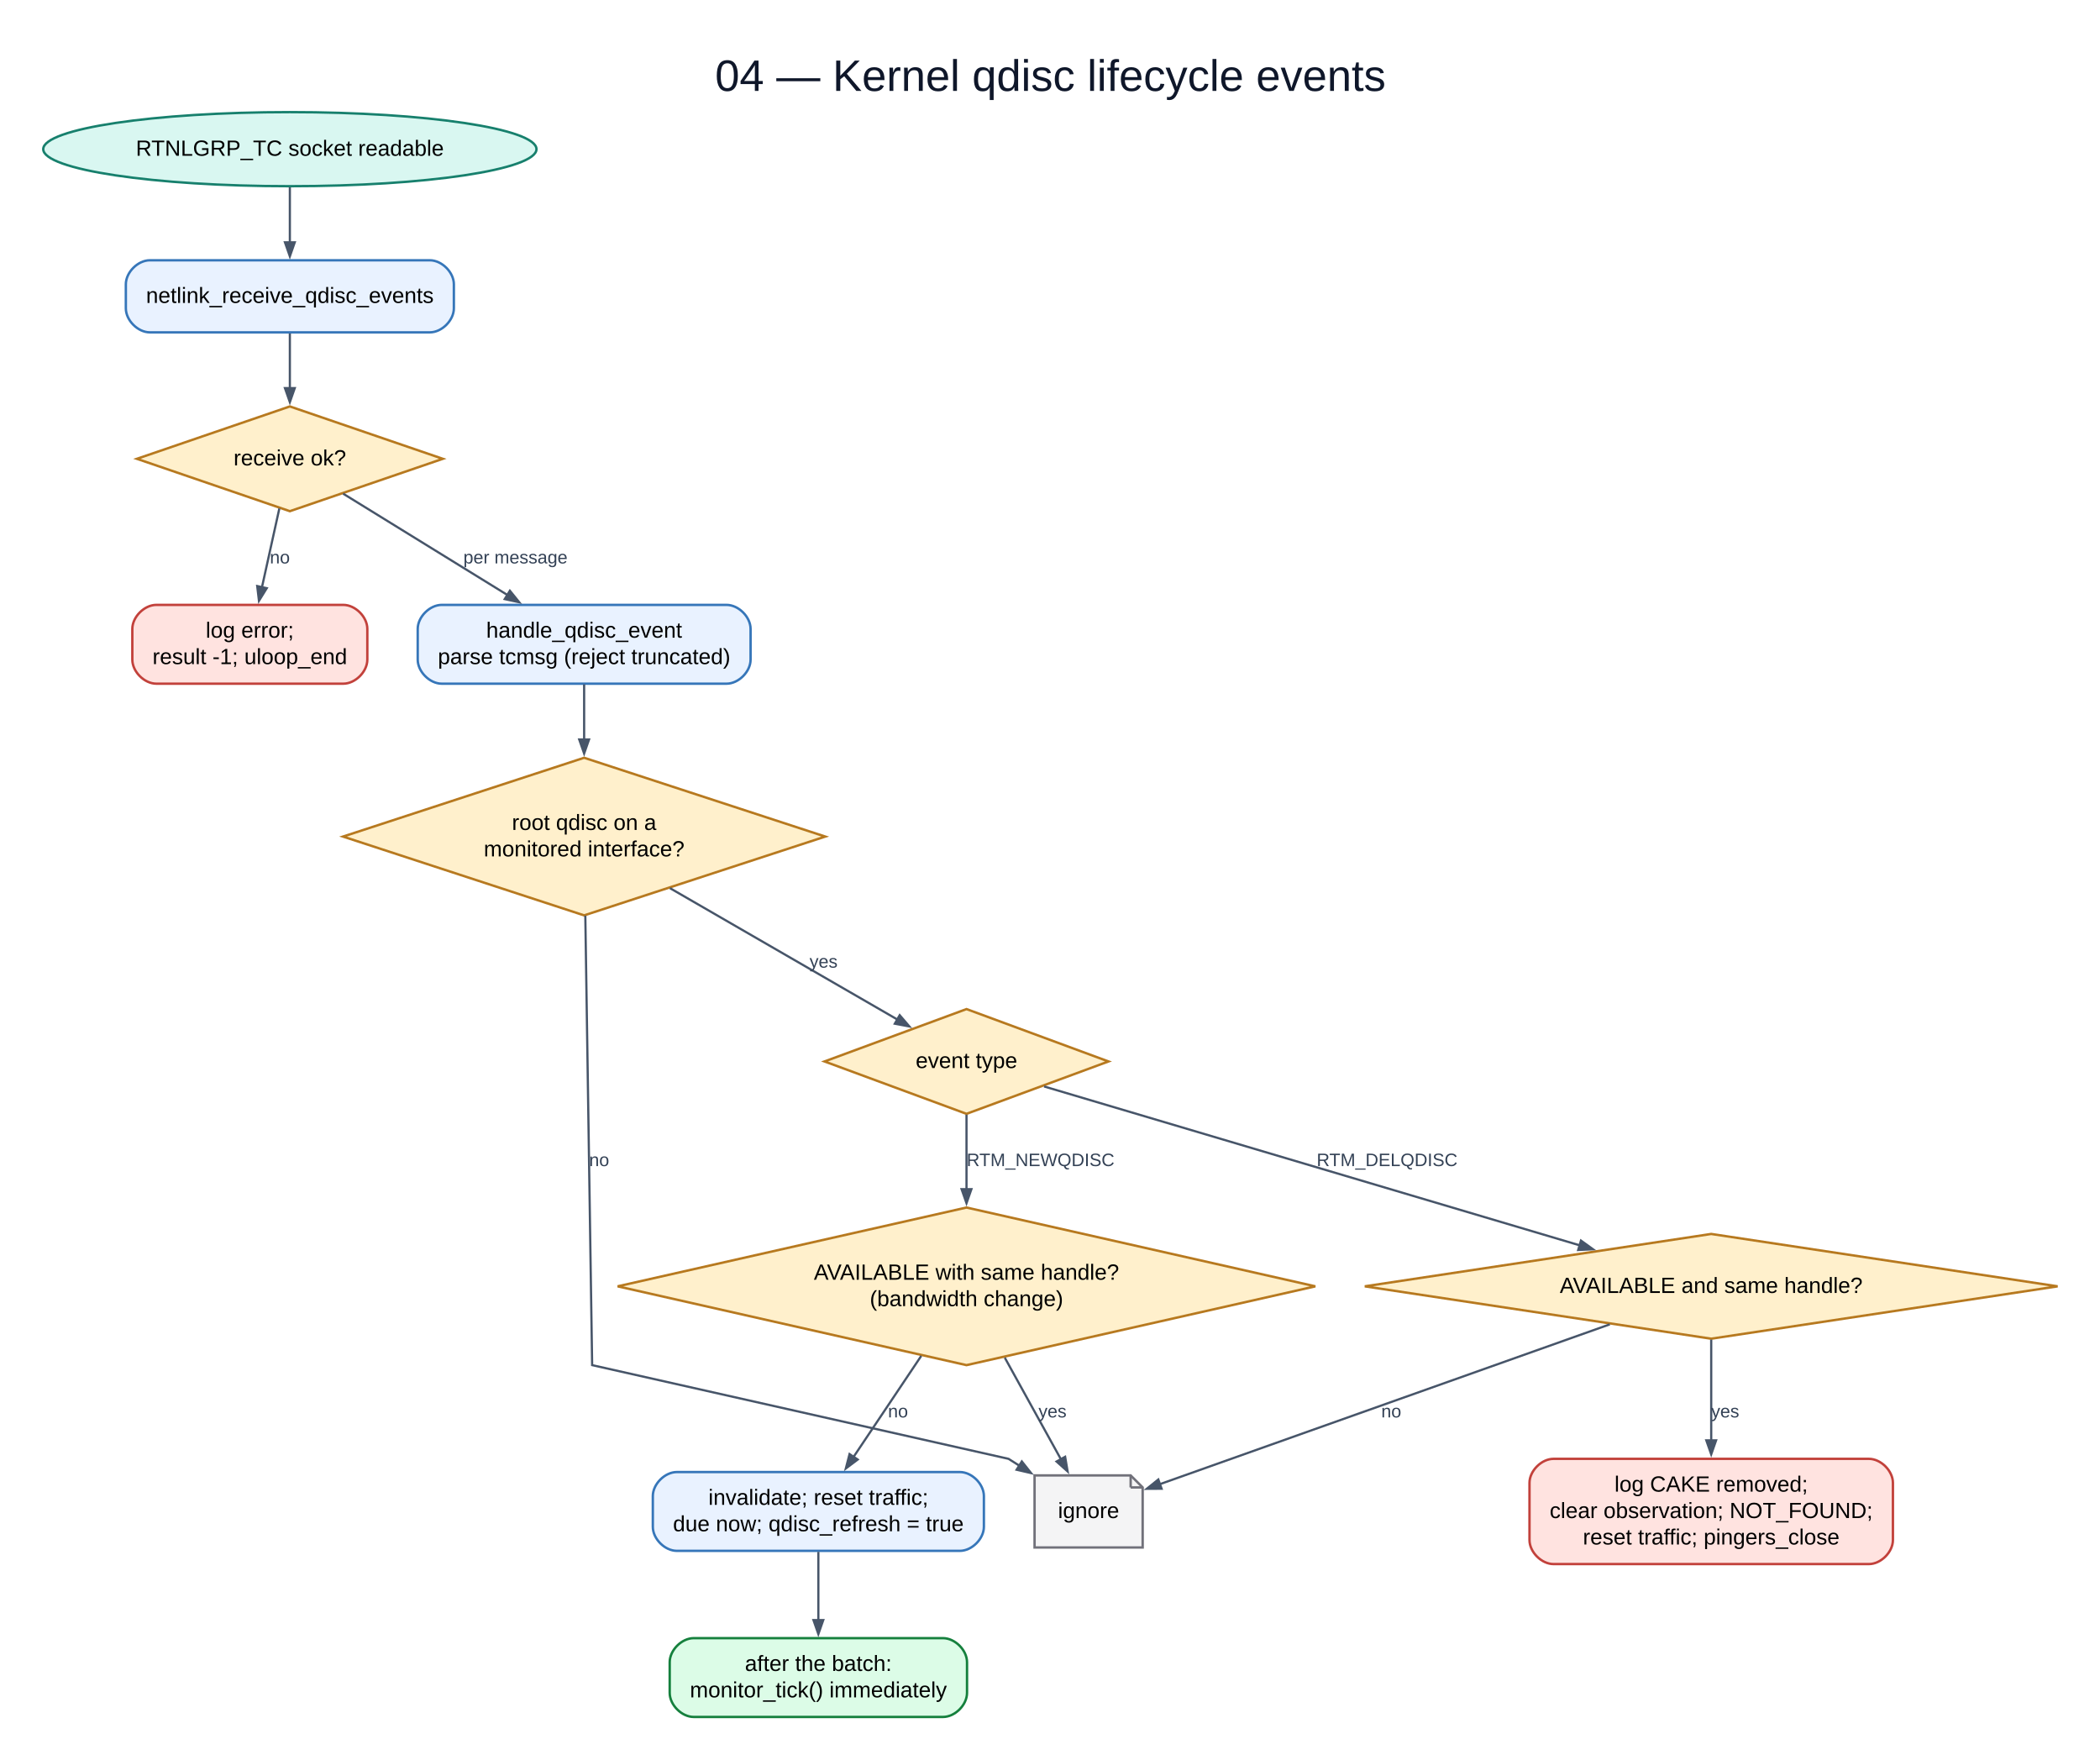
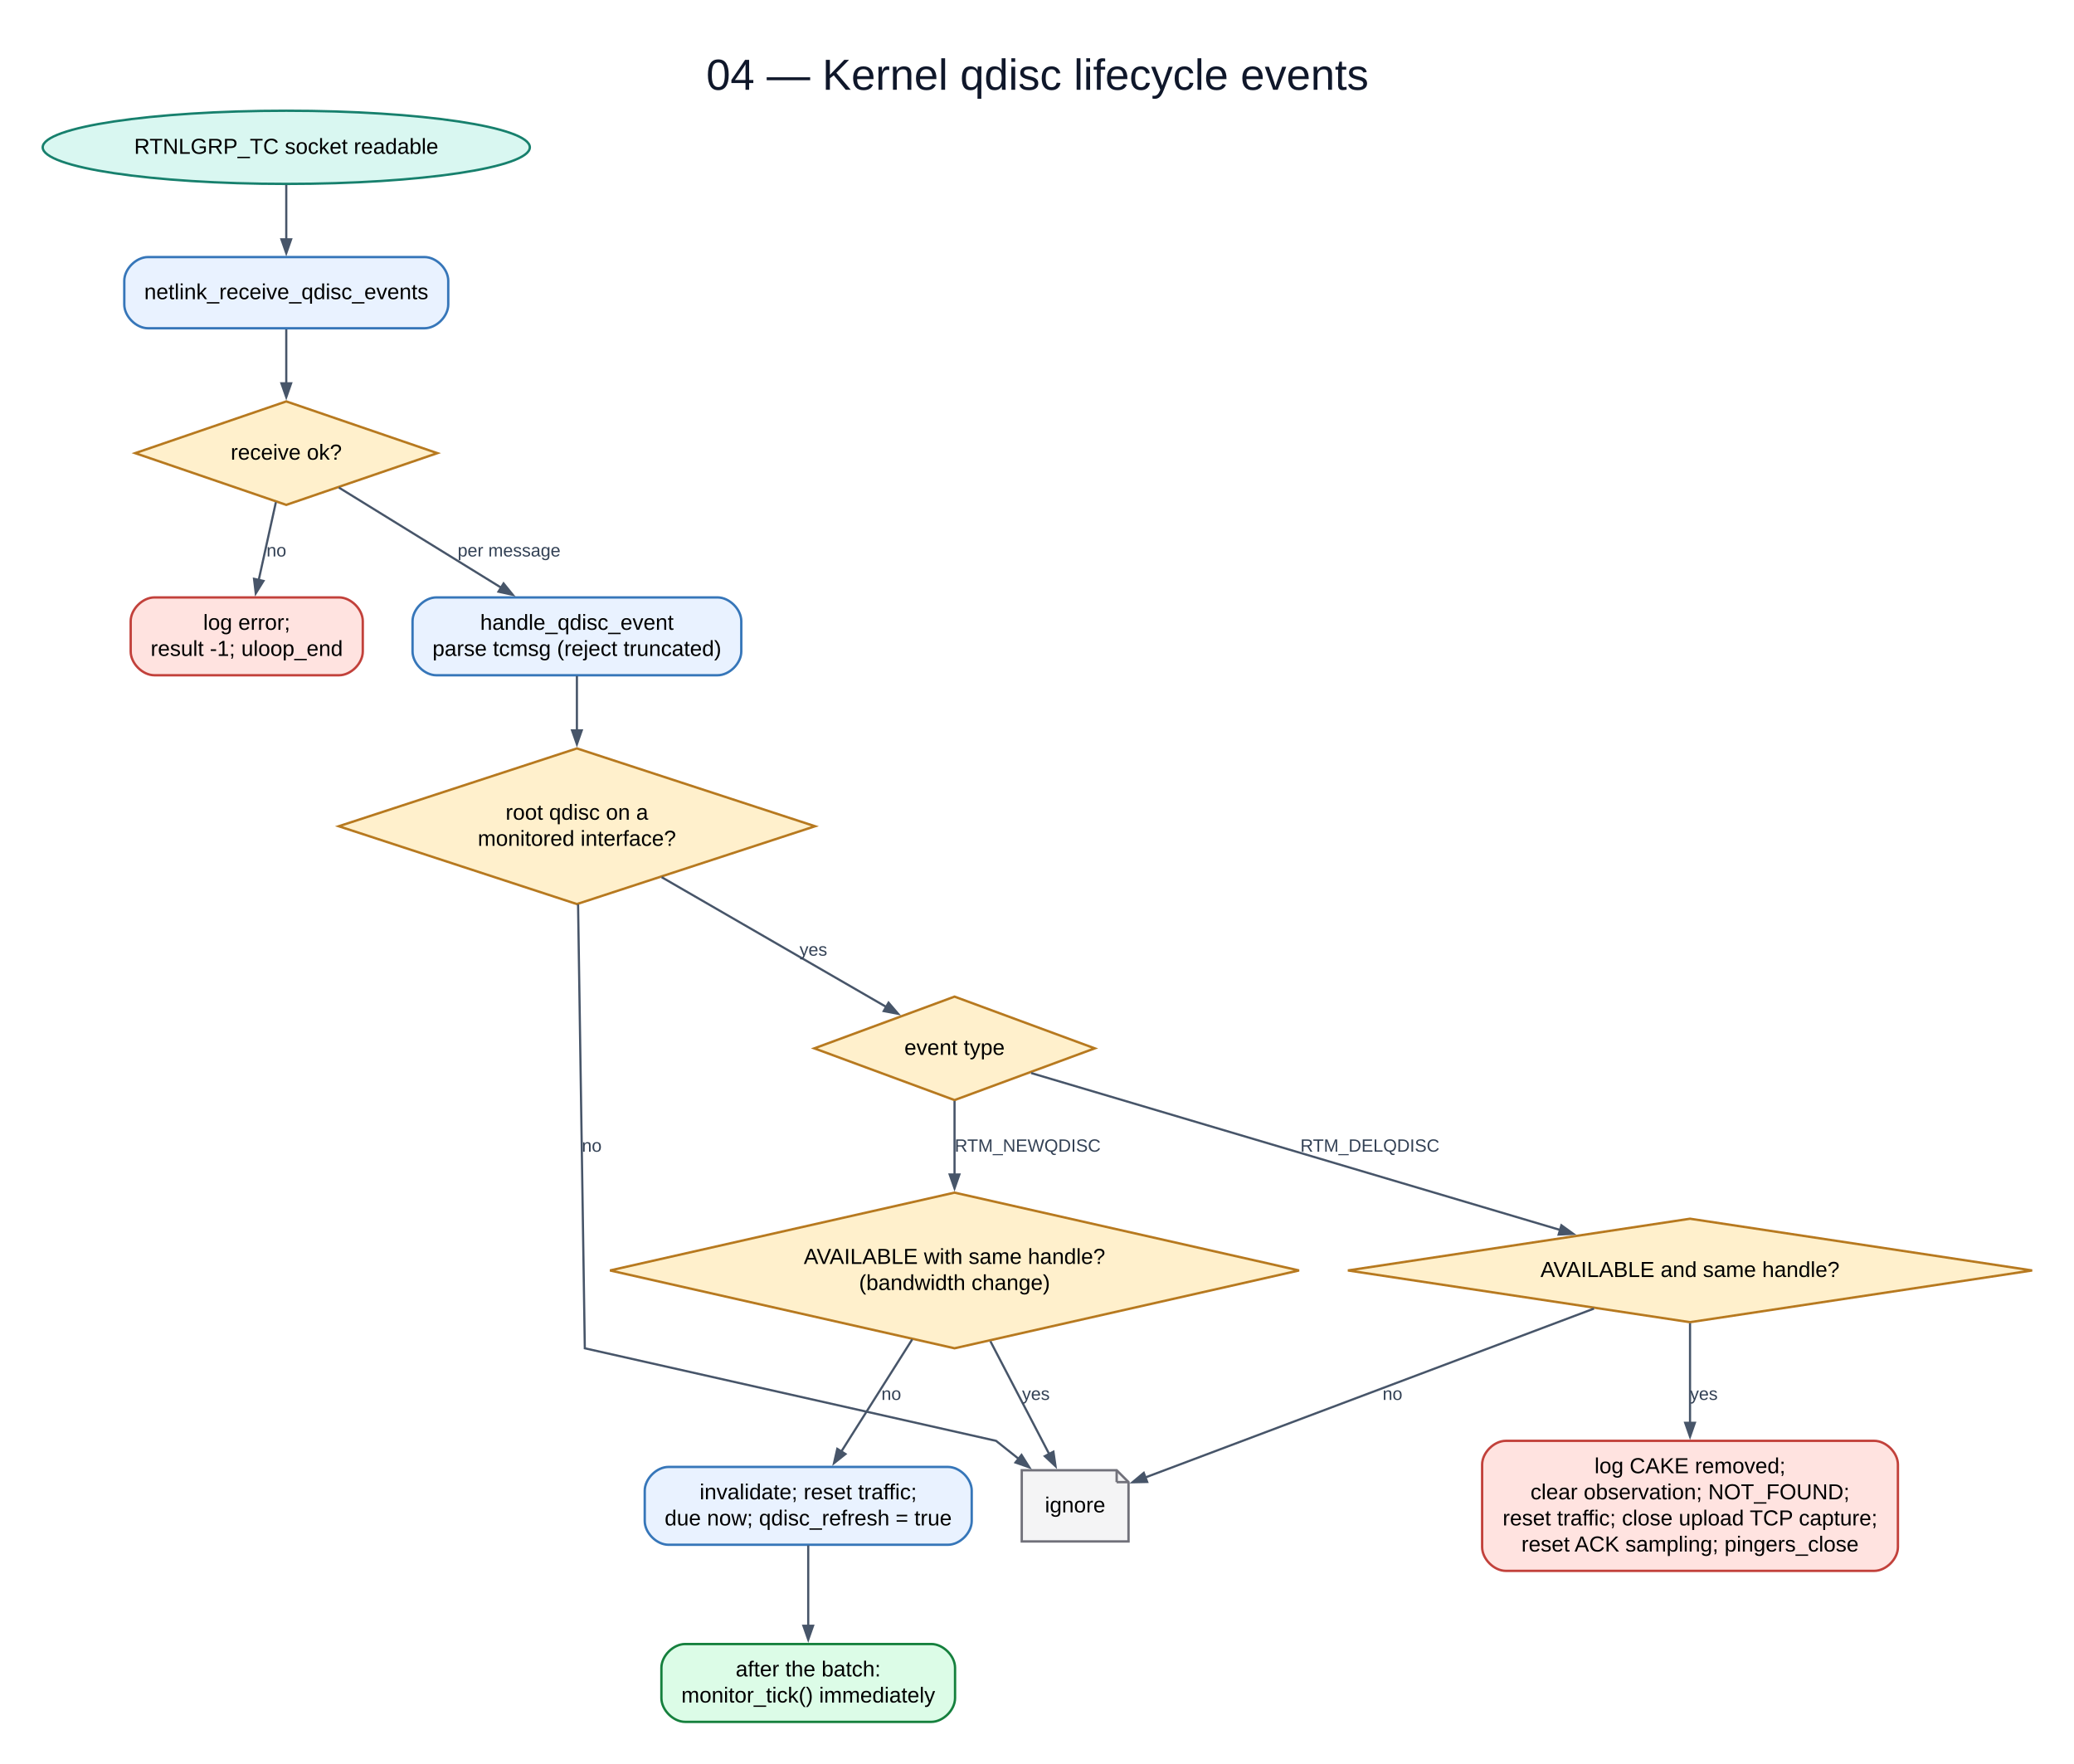
- <svg xmlns="http://www.w3.org/2000/svg" width="1049pt" height="879pt" viewBox="0.00 0.00 1049.00 879.00">
-   <g id="graph0" class="graph" transform="scale(1 1) rotate(0) translate(21.6 857.56)">
-     <polygon fill="white" stroke="none" points="-21.6,21.6 -21.6,-857.56 1027.83,-857.56 1027.83,21.6 -21.6,21.6" />
-     <text xml:space="preserve" text-anchor="middle" x="503.12" y="-812.16" font-family="Arial" font-size="22.00" fill="#0f172a">04 — Kernel qdisc lifecycle events</text>
+ <svg xmlns="http://www.w3.org/2000/svg" width="1049pt" height="892pt" viewBox="0.00 0.00 1049.00 892.00">
+   <g id="graph0" class="graph" transform="scale(1 1) rotate(0) translate(21.6 870.76)">
+     <polygon fill="white" stroke="none" points="-21.6,21.6 -21.6,-870.76 1027.83,-870.76 1027.83,21.6 -21.6,21.6" />
+     <text xml:space="preserve" text-anchor="middle" x="503.12" y="-825.36" font-family="Arial" font-size="22.00" fill="#0f172a">04 — Kernel qdisc lifecycle events</text>
    <g id="node1" class="node">
-       <ellipse fill="#d9f7f1" stroke="#17806d" stroke-width="1.2" cx="123.19" cy="-783.06" rx="123.19" ry="18.5" />
-       <text xml:space="preserve" text-anchor="middle" x="123.19" y="-779.76" font-family="Arial" font-size="11.00">RTNLGRP_TC socket readable</text>
+       <ellipse fill="#d9f7f1" stroke="#17806d" stroke-width="1.2" cx="123.19" cy="-796.26" rx="123.19" ry="18.5" />
+       <text xml:space="preserve" text-anchor="middle" x="123.19" y="-792.96" font-family="Arial" font-size="11.00">RTNLGRP_TC socket readable</text>
    </g>
    <g id="node2" class="node">
-       <path fill="#e9f2ff" stroke="#3676b9" stroke-width="1.2" d="M193.12,-727.56C193.12,-727.56 53.26,-727.56 53.26,-727.56 47.26,-727.56 41.26,-721.56 41.26,-715.56 41.26,-715.56 41.26,-703.56 41.26,-703.56 41.26,-697.56 47.26,-691.56 53.26,-691.56 53.26,-691.56 193.12,-691.56 193.12,-691.56 199.12,-691.56 205.12,-697.56 205.12,-703.56 205.12,-703.56 205.12,-715.56 205.12,-715.56 205.12,-721.56 199.12,-727.56 193.12,-727.56" />
-       <text xml:space="preserve" text-anchor="middle" x="123.19" y="-706.26" font-family="Arial" font-size="11.00">netlink_receive_qdisc_events</text>
+       <path fill="#e9f2ff" stroke="#3676b9" stroke-width="1.2" d="M193.12,-740.76C193.12,-740.76 53.26,-740.76 53.26,-740.76 47.26,-740.76 41.26,-734.76 41.26,-728.76 41.26,-728.76 41.26,-716.76 41.26,-716.76 41.26,-710.76 47.26,-704.76 53.26,-704.76 53.26,-704.76 193.12,-704.76 193.12,-704.76 199.12,-704.76 205.12,-710.76 205.12,-716.76 205.12,-716.76 205.12,-728.76 205.12,-728.76 205.12,-734.76 199.12,-740.76 193.12,-740.76" />
+       <text xml:space="preserve" text-anchor="middle" x="123.19" y="-719.46" font-family="Arial" font-size="11.00">netlink_receive_qdisc_events</text>
    </g>
    <g id="edge1" class="edge">
-       <path fill="none" stroke="#475569" stroke-width="1.1" d="M123.19,-764.02C123.19,-755.61 123.19,-745.47 123.19,-736.28" />
-       <polygon fill="#475569" stroke="#475569" stroke-width="1.1" points="125.64,-736.52 123.19,-729.52 120.74,-736.52 125.64,-736.52" />
+       <path fill="none" stroke="#475569" stroke-width="1.1" d="M123.19,-777.22C123.19,-768.81 123.19,-758.67 123.19,-749.48" />
+       <polygon fill="#475569" stroke="#475569" stroke-width="1.1" points="125.64,-749.72 123.19,-742.72 120.74,-749.72 125.64,-749.72" />
    </g>
    <g id="node3" class="node">
-       <polygon fill="#fff0cc" stroke="#b7791f" stroke-width="1.2" points="123.19,-654.56 46.78,-628.4 123.19,-602.24 199.6,-628.4 123.19,-654.56" />
-       <text xml:space="preserve" text-anchor="middle" x="123.19" y="-625.1" font-family="Arial" font-size="11.00">receive ok?</text>
+       <polygon fill="#fff0cc" stroke="#b7791f" stroke-width="1.2" points="123.19,-667.76 46.78,-641.6 123.19,-615.44 199.6,-641.6 123.19,-667.76" />
+       <text xml:space="preserve" text-anchor="middle" x="123.19" y="-638.3" font-family="Arial" font-size="11.00">receive ok?</text>
    </g>
    <g id="edge2" class="edge">
-       <path fill="none" stroke="#475569" stroke-width="1.1" d="M123.19,-690.99C123.19,-682.9 123.19,-673.01 123.19,-663.54" />
-       <polygon fill="#475569" stroke="#475569" stroke-width="1.1" points="125.64,-663.7 123.19,-656.7 120.74,-663.7 125.64,-663.7" />
+       <path fill="none" stroke="#475569" stroke-width="1.1" d="M123.19,-704.19C123.19,-696.1 123.19,-686.21 123.19,-676.74" />
+       <polygon fill="#475569" stroke="#475569" stroke-width="1.1" points="125.64,-676.9 123.19,-669.9 120.74,-676.9 125.64,-676.9" />
    </g>
    <g id="node4" class="node">
-       <path fill="#ffe3e0" stroke="#c2413b" stroke-width="1.2" d="M149.89,-555.44C149.89,-555.44 56.5,-555.44 56.5,-555.44 50.5,-555.44 44.5,-549.44 44.5,-543.44 44.5,-543.44 44.5,-528.08 44.5,-528.08 44.5,-522.08 50.5,-516.08 56.5,-516.08 56.5,-516.08 149.89,-516.08 149.89,-516.08 155.89,-516.08 161.89,-522.08 161.89,-528.08 161.89,-528.08 161.89,-543.44 161.89,-543.44 161.89,-549.44 155.89,-555.44 149.89,-555.44" />
-       <text xml:space="preserve" text-anchor="middle" x="103.19" y="-539.06" font-family="Arial" font-size="11.00">log error;</text>
-       <text xml:space="preserve" text-anchor="middle" x="103.19" y="-525.86" font-family="Arial" font-size="11.00">result -1; uloop_end</text>
+       <path fill="#ffe3e0" stroke="#c2413b" stroke-width="1.2" d="M149.89,-568.64C149.89,-568.64 56.5,-568.64 56.5,-568.64 50.5,-568.64 44.5,-562.64 44.5,-556.64 44.5,-556.64 44.5,-541.28 44.5,-541.28 44.5,-535.28 50.5,-529.28 56.5,-529.28 56.5,-529.28 149.89,-529.28 149.89,-529.28 155.89,-529.28 161.89,-535.28 161.89,-541.28 161.89,-541.28 161.89,-556.64 161.89,-556.64 161.89,-562.64 155.89,-568.64 149.89,-568.64" />
+       <text xml:space="preserve" text-anchor="middle" x="103.19" y="-552.26" font-family="Arial" font-size="11.00">log error;</text>
+       <text xml:space="preserve" text-anchor="middle" x="103.19" y="-539.06" font-family="Arial" font-size="11.00">result -1; uloop_end</text>
    </g>
    <g id="edge3" class="edge">
-       <path fill="none" stroke="#475569" stroke-width="1.1" d="M117.94,-603.59C115.27,-591.48 112.01,-576.72 109.23,-564.14" />
-       <polygon fill="#475569" stroke="#475569" stroke-width="1.1" points="111.66,-563.78 107.76,-557.48 106.88,-564.84 111.66,-563.78" />
-       <text xml:space="preserve" text-anchor="middle" x="118.2" y="-576.14" font-family="Arial" font-size="9.00" fill="#334155">no</text>
+       <path fill="none" stroke="#475569" stroke-width="1.1" d="M117.94,-616.79C115.27,-604.68 112.01,-589.92 109.23,-577.34" />
+       <polygon fill="#475569" stroke="#475569" stroke-width="1.1" points="111.66,-576.98 107.76,-570.68 106.88,-578.04 111.66,-576.98" />
+       <text xml:space="preserve" text-anchor="middle" x="118.2" y="-589.34" font-family="Arial" font-size="9.00" fill="#334155">no</text>
    </g>
    <g id="node5" class="node">
-       <path fill="#e9f2ff" stroke="#3676b9" stroke-width="1.2" d="M341.33,-555.44C341.33,-555.44 199.06,-555.44 199.06,-555.44 193.06,-555.44 187.06,-549.44 187.06,-543.44 187.06,-543.44 187.06,-528.08 187.06,-528.08 187.06,-522.08 193.06,-516.08 199.06,-516.08 199.06,-516.08 341.33,-516.08 341.33,-516.08 347.33,-516.08 353.33,-522.08 353.33,-528.08 353.33,-528.08 353.33,-543.44 353.33,-543.44 353.33,-549.44 347.33,-555.44 341.33,-555.44" />
-       <text xml:space="preserve" text-anchor="middle" x="270.19" y="-539.06" font-family="Arial" font-size="11.00">handle_qdisc_event</text>
-       <text xml:space="preserve" text-anchor="middle" x="270.19" y="-525.86" font-family="Arial" font-size="11.00">parse tcmsg (reject truncated)</text>
+       <path fill="#e9f2ff" stroke="#3676b9" stroke-width="1.2" d="M341.33,-568.64C341.33,-568.64 199.06,-568.64 199.06,-568.64 193.06,-568.64 187.06,-562.64 187.06,-556.64 187.06,-556.64 187.06,-541.28 187.06,-541.28 187.06,-535.28 193.06,-529.28 199.06,-529.28 199.06,-529.28 341.33,-529.28 341.33,-529.28 347.33,-529.28 353.33,-535.28 353.33,-541.28 353.33,-541.28 353.33,-556.64 353.33,-556.64 353.33,-562.64 347.33,-568.64 341.33,-568.64" />
+       <text xml:space="preserve" text-anchor="middle" x="270.19" y="-552.26" font-family="Arial" font-size="11.00">handle_qdisc_event</text>
+       <text xml:space="preserve" text-anchor="middle" x="270.19" y="-539.06" font-family="Arial" font-size="11.00">parse tcmsg (reject truncated)</text>
    </g>
    <g id="edge4" class="edge">
-       <path fill="none" stroke="#475569" stroke-width="1.1" d="M149.81,-610.99C172.8,-596.81 206.3,-576.16 232.12,-560.23" />
-       <polygon fill="#475569" stroke="#475569" stroke-width="1.1" points="233.1,-562.51 237.77,-556.75 230.52,-558.34 233.1,-562.51" />
-       <text xml:space="preserve" text-anchor="middle" x="235.87" y="-576.14" font-family="Arial" font-size="9.00" fill="#334155">per message</text>
+       <path fill="none" stroke="#475569" stroke-width="1.1" d="M149.81,-624.19C172.8,-610.01 206.3,-589.36 232.12,-573.43" />
+       <polygon fill="#475569" stroke="#475569" stroke-width="1.1" points="233.1,-575.71 237.77,-569.95 230.52,-571.54 233.1,-575.71" />
+       <text xml:space="preserve" text-anchor="middle" x="235.87" y="-589.34" font-family="Arial" font-size="9.00" fill="#334155">per message</text>
    </g>
    <g id="node6" class="node">
-       <polygon fill="#fff0cc" stroke="#b7791f" stroke-width="1.2" points="270.19,-479.08 149.75,-439.72 270.19,-400.36 390.63,-439.72 270.19,-479.08" />
-       <text xml:space="preserve" text-anchor="middle" x="270.19" y="-443.02" font-family="Arial" font-size="11.00">root qdisc on a</text>
-       <text xml:space="preserve" text-anchor="middle" x="270.19" y="-429.82" font-family="Arial" font-size="11.00">monitored interface?</text>
+       <polygon fill="#fff0cc" stroke="#b7791f" stroke-width="1.2" points="270.19,-492.28 149.75,-452.92 270.19,-413.56 390.63,-452.92 270.19,-492.28" />
+       <text xml:space="preserve" text-anchor="middle" x="270.19" y="-456.22" font-family="Arial" font-size="11.00">root qdisc on a</text>
+       <text xml:space="preserve" text-anchor="middle" x="270.19" y="-443.02" font-family="Arial" font-size="11.00">monitored interface?</text>
    </g>
    <g id="edge5" class="edge">
-       <path fill="none" stroke="#475569" stroke-width="1.1" d="M270.19,-515.73C270.19,-507.68 270.19,-497.9 270.19,-488.11" />
-       <polygon fill="#475569" stroke="#475569" stroke-width="1.1" points="272.64,-488.2 270.19,-481.2 267.74,-488.2 272.64,-488.2" />
+       <path fill="none" stroke="#475569" stroke-width="1.1" d="M270.19,-528.93C270.19,-520.88 270.19,-511.1 270.19,-501.31" />
+       <polygon fill="#475569" stroke="#475569" stroke-width="1.1" points="272.64,-501.4 270.19,-494.4 267.74,-501.4 272.64,-501.4" />
    </g>
    <g id="node7" class="node">
-       <polygon fill="#f4f4f5" stroke="#71717a" stroke-width="1.2" points="543.19,-120.64 495.19,-120.64 495.19,-84.64 549.19,-84.64 549.19,-114.64 543.19,-120.64" />
-       <polyline fill="none" stroke="#71717a" stroke-width="1.2" points="543.19,-120.64 543.19,-114.64" />
-       <polyline fill="none" stroke="#71717a" stroke-width="1.2" points="549.19,-114.64 543.19,-114.64" />
-       <text xml:space="preserve" text-anchor="middle" x="522.19" y="-99.34" font-family="Arial" font-size="11.00">ignore</text>
+       <polygon fill="#f4f4f5" stroke="#71717a" stroke-width="1.2" points="543.19,-127.24 495.19,-127.24 495.19,-91.24 549.19,-91.24 549.19,-121.24 543.19,-127.24" />
+       <polyline fill="none" stroke="#71717a" stroke-width="1.2" points="543.19,-127.24 543.19,-121.24" />
+       <polyline fill="none" stroke="#71717a" stroke-width="1.2" points="549.19,-121.24 543.19,-121.24" />
+       <text xml:space="preserve" text-anchor="middle" x="522.19" y="-105.94" font-family="Arial" font-size="11.00">ignore</text>
    </g>
    <g id="edge6" class="edge">
-       <path fill="none" stroke="#475569" stroke-width="1.1" d="M270.78,-400.2C271.89,-327.15 274.19,-175.72 274.19,-175.72 274.19,-175.72 482.19,-128.92 482.19,-128.92 482.19,-128.92 484.39,-127.53 487.75,-125.4" />
-       <polygon fill="#475569" stroke="#475569" stroke-width="1.1" points="488.83,-127.62 493.44,-121.81 486.21,-123.48 488.83,-127.62" />
-       <text xml:space="preserve" text-anchor="middle" x="277.7" y="-275.14" font-family="Arial" font-size="9.00" fill="#334155">no</text>
+       <path fill="none" stroke="#475569" stroke-width="1.1" d="M270.78,-413.4C271.89,-340.35 274.19,-188.92 274.19,-188.92 274.19,-188.92 482.19,-142.12 482.19,-142.12 482.19,-142.12 487.14,-138.18 493.55,-133.07" />
+       <polygon fill="#475569" stroke="#475569" stroke-width="1.1" points="495.07,-134.99 499.02,-128.71 492.02,-131.16 495.07,-134.99" />
+       <text xml:space="preserve" text-anchor="middle" x="277.7" y="-288.34" font-family="Arial" font-size="9.00" fill="#334155">no</text>
    </g>
    <g id="node8" class="node">
-       <polygon fill="#fff0cc" stroke="#b7791f" stroke-width="1.2" points="461.19,-353.56 390.27,-327.4 461.19,-301.24 532.11,-327.4 461.19,-353.56" />
-       <text xml:space="preserve" text-anchor="middle" x="461.19" y="-324.1" font-family="Arial" font-size="11.00">event type</text>
+       <polygon fill="#fff0cc" stroke="#b7791f" stroke-width="1.2" points="461.19,-366.76 390.27,-340.6 461.19,-314.44 532.11,-340.6 461.19,-366.76" />
+       <text xml:space="preserve" text-anchor="middle" x="461.19" y="-337.3" font-family="Arial" font-size="11.00">event type</text>
    </g>
    <g id="edge7" class="edge">
-       <path fill="none" stroke="#475569" stroke-width="1.1" d="M313.06,-413.96C347.37,-394.14 394.87,-366.71 426.74,-348.3" />
-       <polygon fill="#475569" stroke="#475569" stroke-width="1.1" points="427.82,-350.51 432.65,-344.88 425.37,-346.26 427.82,-350.51" />
-       <text xml:space="preserve" text-anchor="middle" x="389.8" y="-374.26" font-family="Arial" font-size="9.00" fill="#334155">yes</text>
+       <path fill="none" stroke="#475569" stroke-width="1.1" d="M313.06,-427.16C347.37,-407.34 394.87,-379.91 426.74,-361.5" />
+       <polygon fill="#475569" stroke="#475569" stroke-width="1.1" points="427.82,-363.71 432.65,-358.08 425.37,-359.46 427.82,-363.71" />
+       <text xml:space="preserve" text-anchor="middle" x="389.8" y="-387.46" font-family="Arial" font-size="9.00" fill="#334155">yes</text>
    </g>
    <g id="node9" class="node">
-       <polygon fill="#fff0cc" stroke="#b7791f" stroke-width="1.2" points="833.19,-241.24 660.15,-215.08 833.19,-188.92 1006.23,-215.08 833.19,-241.24" />
-       <text xml:space="preserve" text-anchor="middle" x="833.19" y="-211.78" font-family="Arial" font-size="11.00">AVAILABLE and same handle?</text>
+       <polygon fill="#fff0cc" stroke="#b7791f" stroke-width="1.2" points="833.19,-254.44 660.15,-228.28 833.19,-202.12 1006.23,-228.28 833.19,-254.44" />
+       <text xml:space="preserve" text-anchor="middle" x="833.19" y="-224.98" font-family="Arial" font-size="11.00">AVAILABLE and same handle?</text>
    </g>
    <g id="edge8" class="edge">
-       <path fill="none" stroke="#475569" stroke-width="1.1" d="M499.95,-314.91C563.33,-296.11 689.85,-258.59 767.46,-235.57" />
-       <polygon fill="#475569" stroke="#475569" stroke-width="1.1" points="768.13,-237.93 774.15,-233.59 766.74,-233.23 768.13,-237.93" />
-       <text xml:space="preserve" text-anchor="middle" x="671.29" y="-275.14" font-family="Arial" font-size="9.00" fill="#334155">RTM_DELQDISC</text>
+       <path fill="none" stroke="#475569" stroke-width="1.1" d="M499.95,-328.11C563.33,-309.31 689.85,-271.79 767.46,-248.77" />
+       <polygon fill="#475569" stroke="#475569" stroke-width="1.1" points="768.13,-251.13 774.15,-246.79 766.74,-246.43 768.13,-251.13" />
+       <text xml:space="preserve" text-anchor="middle" x="671.29" y="-288.34" font-family="Arial" font-size="9.00" fill="#334155">RTM_DELQDISC</text>
    </g>
    <g id="node11" class="node">
-       <polygon fill="#fff0cc" stroke="#b7791f" stroke-width="1.2" points="461.19,-254.44 286.94,-215.08 461.19,-175.72 635.44,-215.08 461.19,-254.44" />
-       <text xml:space="preserve" text-anchor="middle" x="461.19" y="-218.38" font-family="Arial" font-size="11.00">AVAILABLE with same handle?</text>
-       <text xml:space="preserve" text-anchor="middle" x="461.19" y="-205.18" font-family="Arial" font-size="11.00">(bandwidth change)</text>
+       <polygon fill="#fff0cc" stroke="#b7791f" stroke-width="1.2" points="461.19,-267.64 286.94,-228.28 461.19,-188.92 635.44,-228.28 461.19,-267.64" />
+       <text xml:space="preserve" text-anchor="middle" x="461.19" y="-231.58" font-family="Arial" font-size="11.00">AVAILABLE with same handle?</text>
+       <text xml:space="preserve" text-anchor="middle" x="461.19" y="-218.38" font-family="Arial" font-size="11.00">(bandwidth change)</text>
    </g>
    <g id="edge11" class="edge">
-       <path fill="none" stroke="#475569" stroke-width="1.1" d="M461.19,-300.81C461.19,-289.64 461.19,-276.17 461.19,-263.29" />
-       <polygon fill="#475569" stroke="#475569" stroke-width="1.1" points="463.64,-263.6 461.19,-256.6 458.74,-263.6 463.64,-263.6" />
-       <text xml:space="preserve" text-anchor="middle" x="498.19" y="-275.14" font-family="Arial" font-size="9.00" fill="#334155">RTM_NEWQDISC</text>
+       <path fill="none" stroke="#475569" stroke-width="1.1" d="M461.19,-314.01C461.19,-302.84 461.19,-289.37 461.19,-276.49" />
+       <polygon fill="#475569" stroke="#475569" stroke-width="1.1" points="463.64,-276.8 461.19,-269.8 458.74,-276.8 463.64,-276.8" />
+       <text xml:space="preserve" text-anchor="middle" x="498.19" y="-288.34" font-family="Arial" font-size="9.00" fill="#334155">RTM_NEWQDISC</text>
    </g>
    <g id="edge10" class="edge">
-       <path fill="none" stroke="#475569" stroke-width="1.1" d="M782.53,-196.09C719.34,-173.65 612.9,-135.85 557.74,-116.26" />
-       <polygon fill="#475569" stroke="#475569" stroke-width="1.1" points="558.65,-113.99 551.23,-113.95 557.01,-118.6 558.65,-113.99" />
-       <text xml:space="preserve" text-anchor="middle" x="673.37" y="-149.62" font-family="Arial" font-size="9.00" fill="#334155">no</text>
+       <path fill="none" stroke="#475569" stroke-width="1.1" d="M784.6,-208.99C721.58,-185.28 613.17,-144.48 557.48,-123.52" />
+       <polygon fill="#475569" stroke="#475569" stroke-width="1.1" points="558.63,-121.33 551.21,-121.16 556.9,-125.92 558.63,-121.33" />
+       <text xml:space="preserve" text-anchor="middle" x="682.7" y="-162.82" font-family="Arial" font-size="9.00" fill="#334155">no</text>
    </g>
    <g id="node10" class="node">
-       <path fill="#ffe3e0" stroke="#c2413b" stroke-width="1.2" d="M911.96,-128.92C911.96,-128.92 754.42,-128.92 754.42,-128.92 748.42,-128.92 742.42,-122.92 742.42,-116.92 742.42,-116.92 742.42,-88.36 742.42,-88.36 742.42,-82.36 748.42,-76.36 754.42,-76.36 754.42,-76.36 911.96,-76.36 911.96,-76.36 917.96,-76.36 923.96,-82.36 923.96,-88.36 923.96,-88.36 923.96,-116.92 923.96,-116.92 923.96,-122.92 917.96,-128.92 911.96,-128.92" />
-       <text xml:space="preserve" text-anchor="middle" x="833.19" y="-112.54" font-family="Arial" font-size="11.00">log CAKE removed;</text>
-       <text xml:space="preserve" text-anchor="middle" x="833.19" y="-99.34" font-family="Arial" font-size="11.00">clear observation; NOT_FOUND;</text>
-       <text xml:space="preserve" text-anchor="middle" x="833.19" y="-86.14" font-family="Arial" font-size="11.00">reset traffic; pingers_close</text>
+       <path fill="#ffe3e0" stroke="#c2413b" stroke-width="1.2" d="M926.34,-142.12C926.34,-142.12 740.04,-142.12 740.04,-142.12 734.04,-142.12 728.04,-136.12 728.04,-130.12 728.04,-130.12 728.04,-88.36 728.04,-88.36 728.04,-82.36 734.04,-76.36 740.04,-76.36 740.04,-76.36 926.34,-76.36 926.34,-76.36 932.34,-76.36 938.34,-82.36 938.34,-88.36 938.34,-88.36 938.34,-130.12 938.34,-130.12 938.34,-136.12 932.34,-142.12 926.34,-142.12" />
+       <text xml:space="preserve" text-anchor="middle" x="833.19" y="-125.74" font-family="Arial" font-size="11.00">log CAKE removed;</text>
+       <text xml:space="preserve" text-anchor="middle" x="833.19" y="-112.54" font-family="Arial" font-size="11.00">clear observation; NOT_FOUND;</text>
+       <text xml:space="preserve" text-anchor="middle" x="833.19" y="-99.34" font-family="Arial" font-size="11.00">reset traffic; close upload TCP capture;</text>
+       <text xml:space="preserve" text-anchor="middle" x="833.19" y="-86.14" font-family="Arial" font-size="11.00">reset ACK sampling; pingers_close</text>
    </g>
    <g id="edge9" class="edge">
-       <path fill="none" stroke="#475569" stroke-width="1.1" d="M833.19,-188.47C833.19,-173.38 833.19,-154.11 833.19,-137.75" />
-       <polygon fill="#475569" stroke="#475569" stroke-width="1.1" points="835.64,-138.16 833.19,-131.16 830.74,-138.16 835.64,-138.16" />
-       <text xml:space="preserve" text-anchor="middle" x="840.19" y="-149.62" font-family="Arial" font-size="9.00" fill="#334155">yes</text>
+       <path fill="none" stroke="#475569" stroke-width="1.1" d="M833.19,-201.6C833.19,-186.81 833.19,-167.89 833.19,-151.11" />
+       <polygon fill="#475569" stroke="#475569" stroke-width="1.1" points="835.64,-151.23 833.19,-144.23 830.74,-151.23 835.64,-151.23" />
+       <text xml:space="preserve" text-anchor="middle" x="840.19" y="-162.82" font-family="Arial" font-size="9.00" fill="#334155">yes</text>
    </g>
    <g id="edge12" class="edge">
-       <path fill="none" stroke="#475569" stroke-width="1.1" d="M480.32,-179.44C489.43,-162.96 500.11,-143.62 508.41,-128.6" />
-       <polygon fill="#475569" stroke="#475569" stroke-width="1.1" points="510.46,-129.95 511.7,-122.63 506.17,-127.58 510.46,-129.95" />
-       <text xml:space="preserve" text-anchor="middle" x="504.16" y="-149.62" font-family="Arial" font-size="9.00" fill="#334155">yes</text>
+       <path fill="none" stroke="#475569" stroke-width="1.1" d="M479.33,-192.48C488.95,-174.02 500.55,-151.76 509.26,-135.06" />
+       <polygon fill="#475569" stroke="#475569" stroke-width="1.1" points="511.2,-136.62 512.27,-129.28 506.86,-134.36 511.2,-136.62" />
+       <text xml:space="preserve" text-anchor="middle" x="502.35" y="-162.82" font-family="Arial" font-size="9.00" fill="#334155">yes</text>
    </g>
    <g id="node12" class="node">
-       <path fill="#e9f2ff" stroke="#3676b9" stroke-width="1.2" d="M457.88,-122.32C457.88,-122.32 316.5,-122.32 316.5,-122.32 310.5,-122.32 304.5,-116.32 304.5,-110.32 304.5,-110.32 304.5,-94.96 304.5,-94.96 304.5,-88.96 310.5,-82.96 316.5,-82.96 316.5,-82.96 457.88,-82.96 457.88,-82.96 463.88,-82.96 469.88,-88.96 469.88,-94.96 469.88,-94.96 469.88,-110.32 469.88,-110.32 469.88,-116.32 463.88,-122.32 457.88,-122.32" />
-       <text xml:space="preserve" text-anchor="middle" x="387.19" y="-105.94" font-family="Arial" font-size="11.00">invalidate; reset traffic;</text>
-       <text xml:space="preserve" text-anchor="middle" x="387.19" y="-92.74" font-family="Arial" font-size="11.00">due now; qdisc_refresh = true</text>
+       <path fill="#e9f2ff" stroke="#3676b9" stroke-width="1.2" d="M457.88,-128.92C457.88,-128.92 316.5,-128.92 316.5,-128.92 310.5,-128.92 304.5,-122.92 304.5,-116.92 304.5,-116.92 304.5,-101.56 304.5,-101.56 304.5,-95.56 310.5,-89.56 316.5,-89.56 316.5,-89.56 457.88,-89.56 457.88,-89.56 463.88,-89.56 469.88,-95.56 469.88,-101.56 469.88,-101.56 469.88,-116.92 469.88,-116.92 469.88,-122.92 463.88,-128.92 457.88,-128.92" />
+       <text xml:space="preserve" text-anchor="middle" x="387.19" y="-112.54" font-family="Arial" font-size="11.00">invalidate; reset traffic;</text>
+       <text xml:space="preserve" text-anchor="middle" x="387.19" y="-99.34" font-family="Arial" font-size="11.00">due now; qdisc_refresh = true</text>
    </g>
    <g id="edge13" class="edge">
-       <path fill="none" stroke="#475569" stroke-width="1.1" d="M438.59,-180.34C427.7,-164.1 414.85,-144.91 404.72,-129.8" />
-       <polygon fill="#475569" stroke="#475569" stroke-width="1.1" points="406.84,-128.57 400.91,-124.11 402.77,-131.29 406.84,-128.57" />
-       <text xml:space="preserve" text-anchor="middle" x="426.98" y="-149.62" font-family="Arial" font-size="9.00" fill="#334155">no</text>
+       <path fill="none" stroke="#475569" stroke-width="1.1" d="M439.79,-193.43C428.39,-175.4 414.57,-153.54 403.96,-136.75" />
+       <polygon fill="#475569" stroke="#475569" stroke-width="1.1" points="406.03,-135.45 400.22,-130.84 401.89,-138.06 406.03,-135.45" />
+       <text xml:space="preserve" text-anchor="middle" x="429.2" y="-162.82" font-family="Arial" font-size="9.00" fill="#334155">no</text>
    </g>
    <g id="node13" class="node">
      <path fill="#dcfce7" stroke="#15803d" stroke-width="1.2" d="M449.45,-39.36C449.45,-39.36 324.93,-39.36 324.93,-39.36 318.93,-39.36 312.93,-33.36 312.93,-27.36 312.93,-27.36 312.93,-12 312.93,-12 312.93,-6 318.93,0 324.93,0 324.93,0 449.45,0 449.45,0 455.45,0 461.45,-6 461.45,-12 461.45,-12 461.45,-27.36 461.45,-27.36 461.45,-33.36 455.45,-39.36 449.45,-39.36" />
      <text xml:space="preserve" text-anchor="middle" x="387.19" y="-22.98" font-family="Arial" font-size="11.00">after the batch:</text>
      <text xml:space="preserve" text-anchor="middle" x="387.19" y="-9.78" font-family="Arial" font-size="11.00">monitor_tick() immediately</text>
    </g>
    <g id="edge14" class="edge">
-       <path fill="none" stroke="#475569" stroke-width="1.1" d="M387.19,-82.45C387.19,-72.27 387.19,-59.57 387.19,-48.34" />
-       <polygon fill="#475569" stroke="#475569" stroke-width="1.1" points="389.64,-48.39 387.19,-41.39 384.74,-48.39 389.64,-48.39" />
+       <path fill="none" stroke="#475569" stroke-width="1.1" d="M387.19,-89.24C387.19,-77.28 387.19,-61.63 387.19,-48.3" />
+       <polygon fill="#475569" stroke="#475569" stroke-width="1.1" points="389.64,-48.61 387.19,-41.61 384.74,-48.61 389.64,-48.61" />
    </g>
  </g>
</svg>
